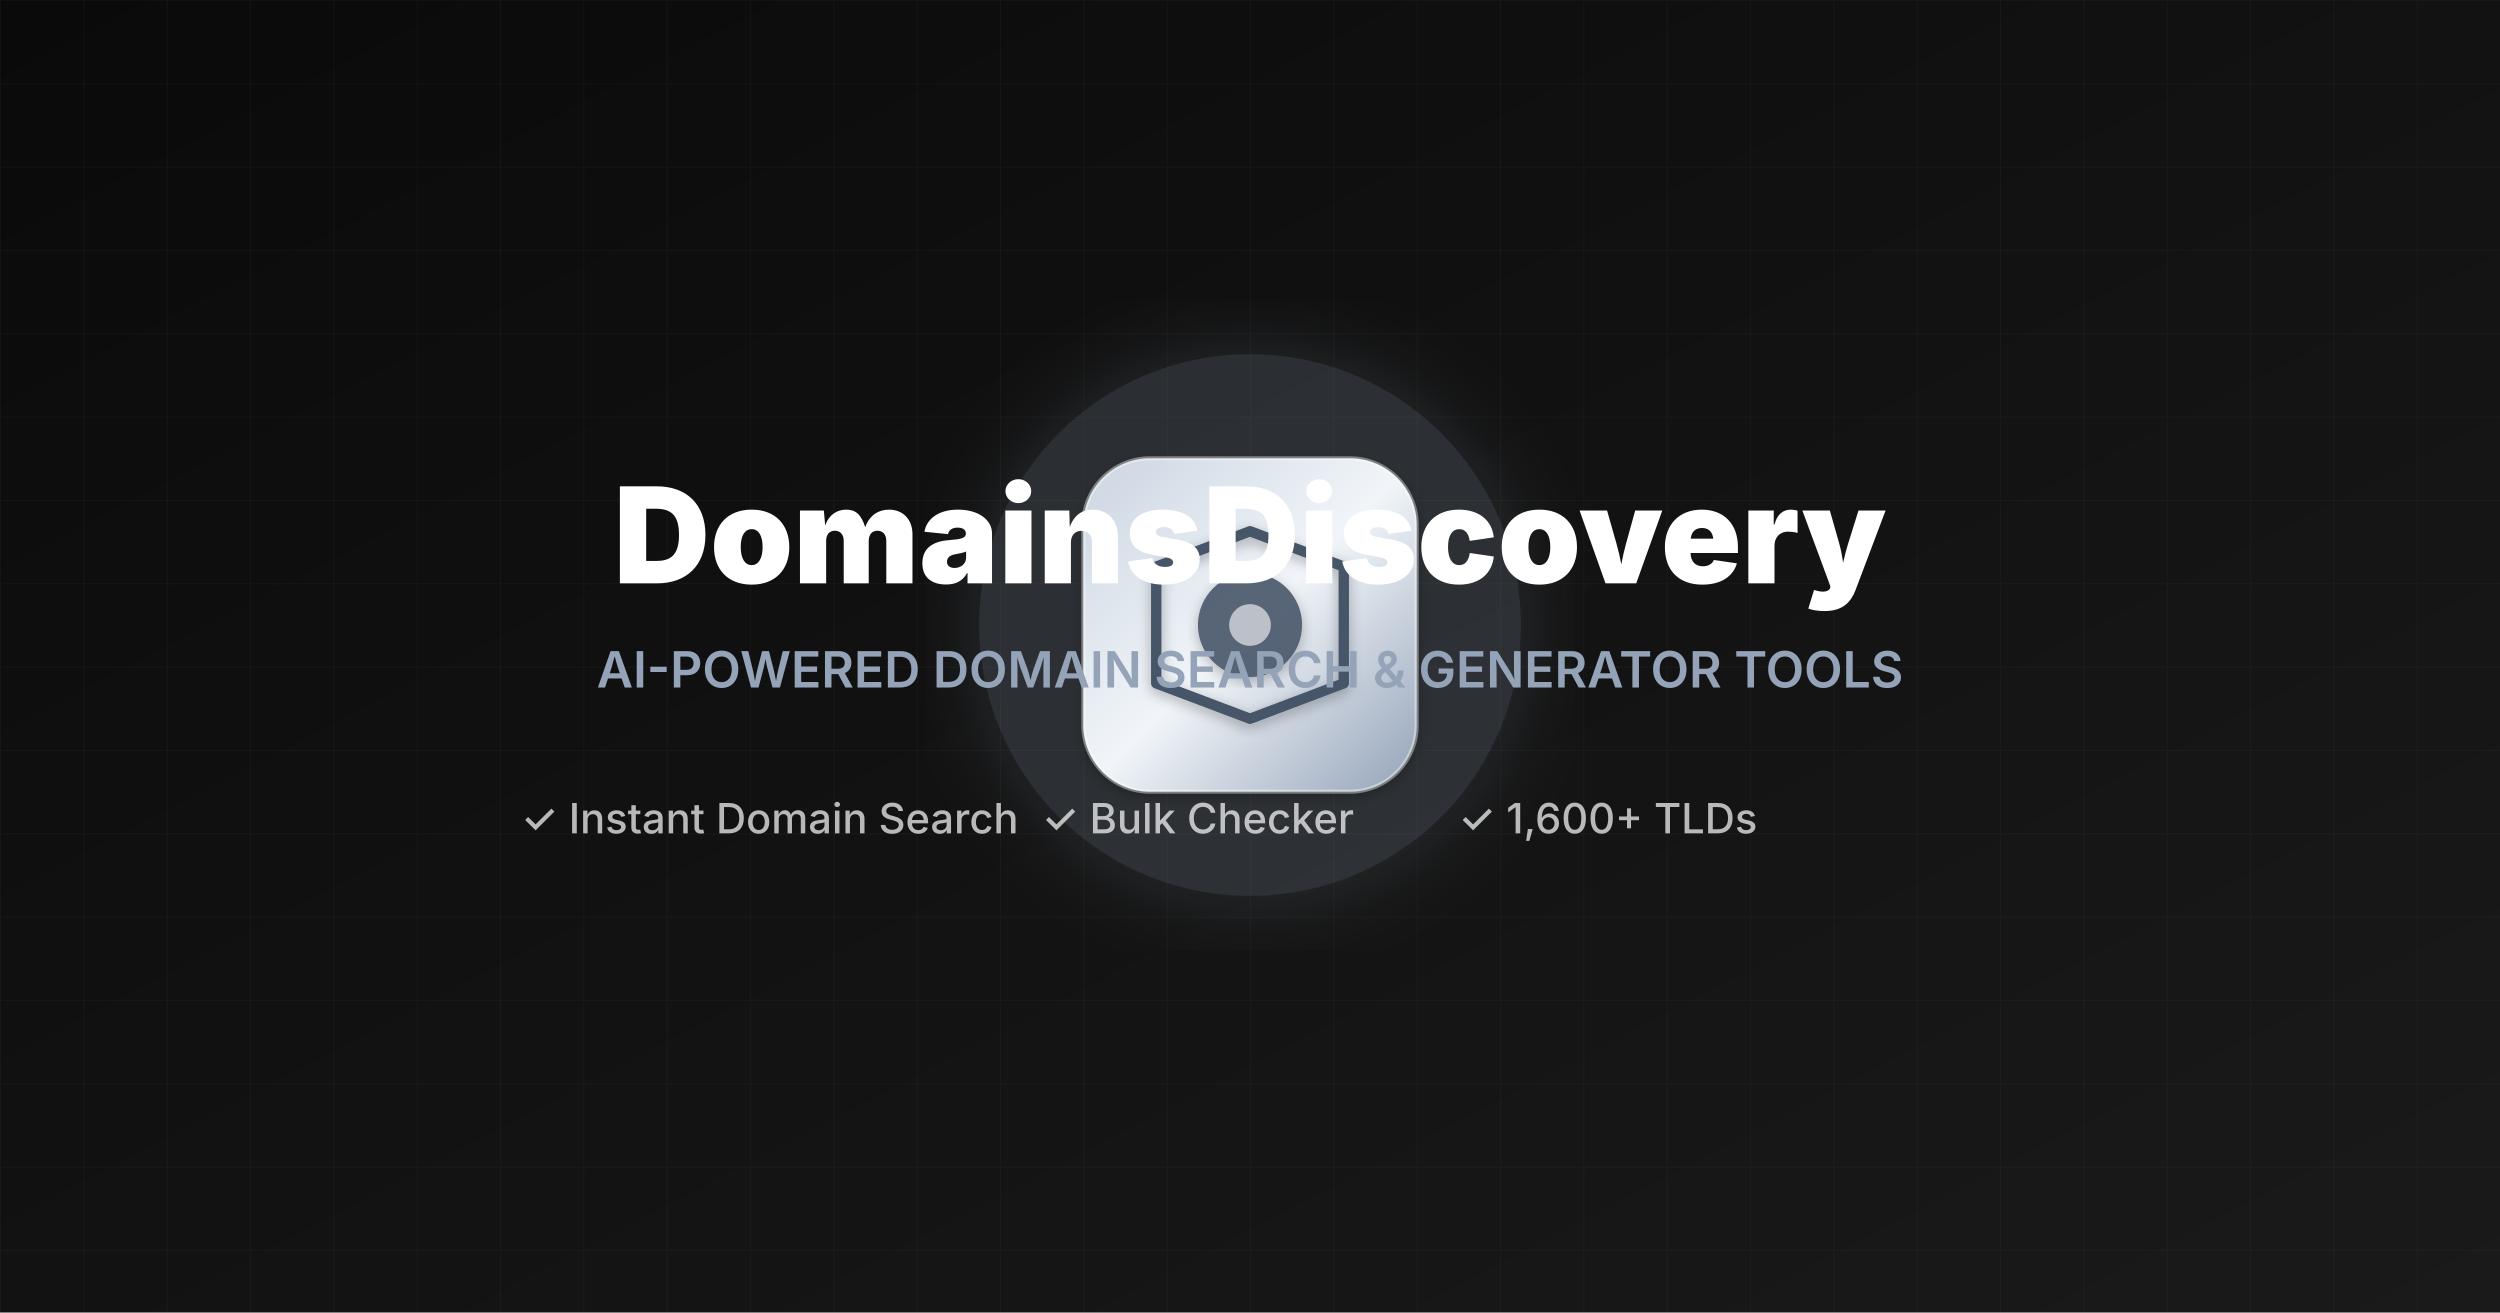
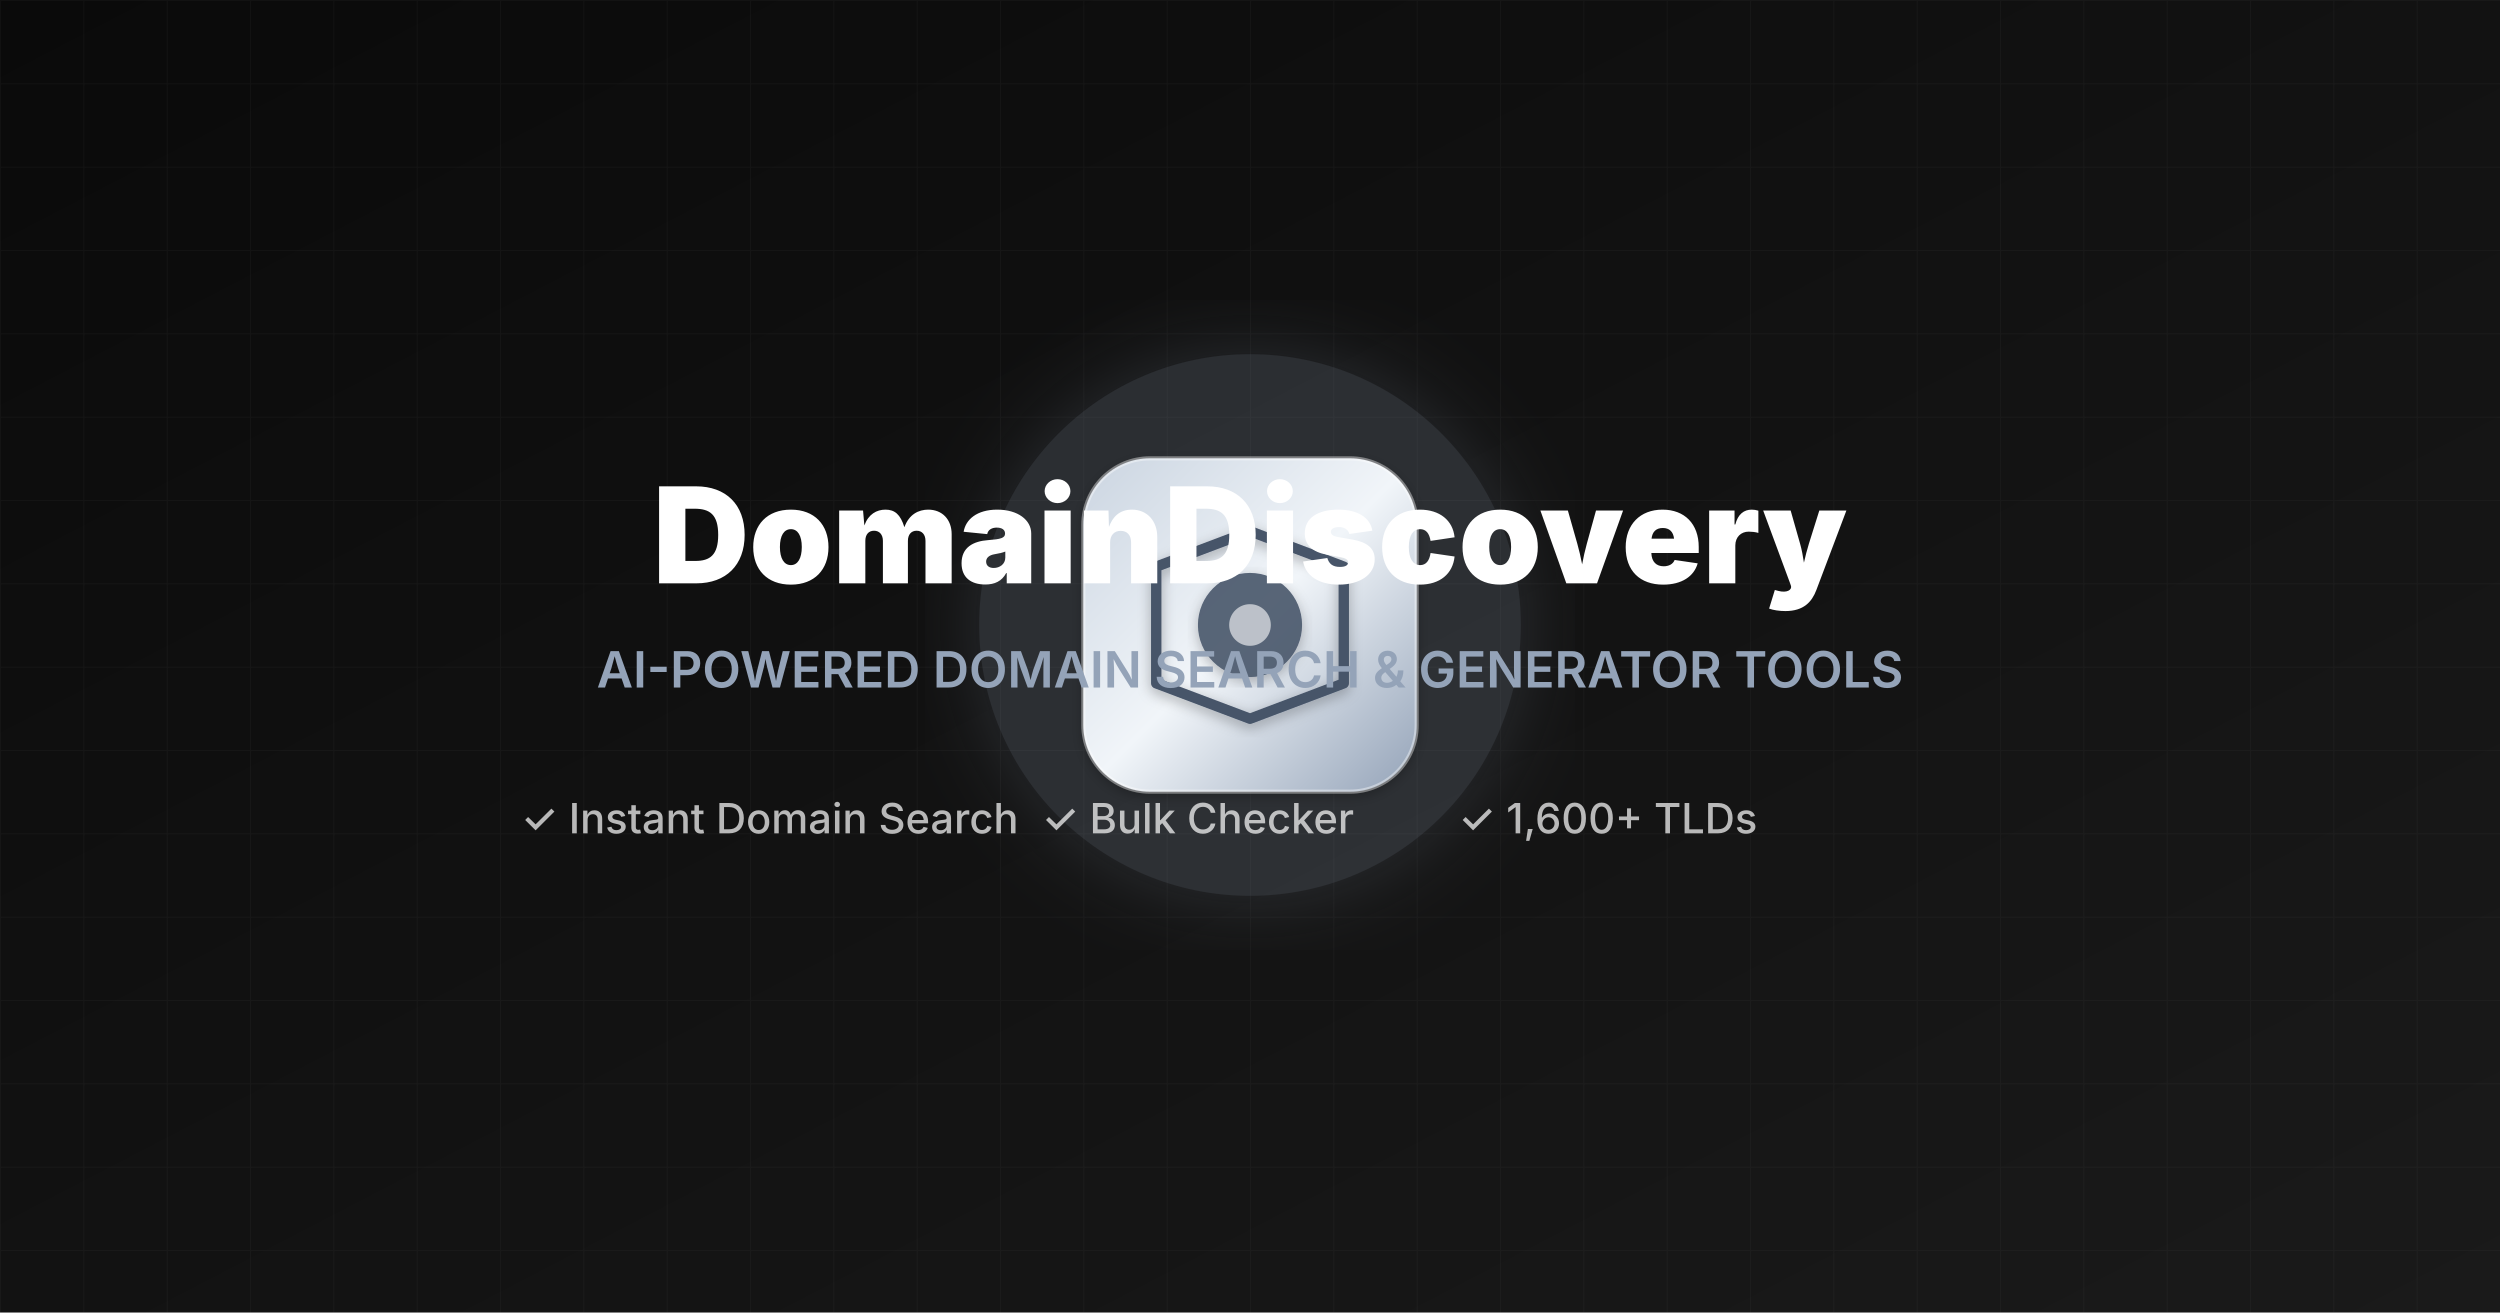
<svg xmlns="http://www.w3.org/2000/svg" width="1200" height="630" viewBox="0 0 1200 630" fill="none">
  <defs>
    <linearGradient id="bgGradient" x1="0%" y1="0%" x2="100%" y2="100%">
      <stop offset="0%" style="stop-color:#0a0a0a;stop-opacity:1" />
      <stop offset="100%" style="stop-color:#1a1a1a;stop-opacity:1" />
    </linearGradient>
    <linearGradient id="silverGradient" x1="0%" y1="0%" x2="100%" y2="100%">
      <stop offset="0%" style="stop-color:#cbd5e1;stop-opacity:1" />
      <stop offset="50%" style="stop-color:#f1f5f9;stop-opacity:1" />
      <stop offset="100%" style="stop-color:#94a3b8;stop-opacity:1" />
    </linearGradient>
    <filter id="glow">
      <feGaussianBlur stdDeviation="20" result="coloredBlur" />
      <feMerge>
        <feMergeNode in="coloredBlur" />
        <feMergeNode in="SourceGraphic" />
      </feMerge>
    </filter>
    <filter id="metallic">
      <feGaussianBlur in="SourceAlpha" stdDeviation="3" />
      <feOffset dx="0" dy="2" result="offsetblur" />
      <feFlood flood-color="#000000" flood-opacity="0.3" />
      <feComposite in2="offsetblur" operator="in" />
      <feMerge>
        <feMergeNode />
        <feMergeNode in="SourceGraphic" />
      </feMerge>
    </filter>
  </defs>
  <rect width="1200" height="630" fill="url(#bgGradient)" />
  <pattern id="grid" width="40" height="40" patternUnits="userSpaceOnUse">
    <path d="M 40 0 L 0 0 0 40" fill="none" stroke="rgba(255,255,255,0.03)" stroke-width="1" />
  </pattern>
  <rect width="1200" height="630" fill="url(#grid)" />
  <g transform="translate(500, 200)">
    <ellipse cx="100" cy="100" rx="130" ry="130" fill="#94a3b8" opacity="0.2" filter="url(#glow)" />
    <rect x="20" y="20" width="160" height="160" rx="32" fill="url(#silverGradient)" filter="url(#metallic)" />
    <rect x="20" y="20" width="160" height="160" rx="32" fill="none" stroke="rgba(255,255,255,0.4)" stroke-width="2" />
    <path d="M100 55L55 72V128L100 145L145 128V72L100 55Z" stroke="#475569" stroke-width="5" stroke-linecap="round" stroke-linejoin="round" fill="none" filter="url(#metallic)" />
    <circle cx="100" cy="100" r="25" fill="#475569" opacity="0.9" filter="url(#metallic)" />
    <circle cx="100" cy="100" r="10" fill="white" fill-opacity="0.6" />
  </g>
  <text x="600" y="280" font-family="system-ui, -apple-system, sans-serif" font-size="64" font-weight="900" fill="white" text-anchor="middle">
-     DomainsDiscovery
+     DomainDiscovery
  </text>
  <text x="600" y="330" font-family="system-ui, -apple-system, sans-serif" font-size="24" font-weight="600" fill="#94a3b8" text-anchor="middle">
    AI-POWERED DOMAIN SEARCH &amp; GENERATOR TOOLS
  </text>
  <g transform="translate(250, 400)">
    <text x="0" y="0" font-family="system-ui, -apple-system, sans-serif" font-size="20" font-weight="500" fill="rgba(255,255,255,0.7)">
      ✓ Instant Domain Search
    </text>
    <text x="250" y="0" font-family="system-ui, -apple-system, sans-serif" font-size="20" font-weight="500" fill="rgba(255,255,255,0.7)">
      ✓ Bulk Checker
    </text>
    <text x="450" y="0" font-family="system-ui, -apple-system, sans-serif" font-size="20" font-weight="500" fill="rgba(255,255,255,0.7)">
      ✓ 1,600+ TLDs
    </text>
  </g>
</svg>
